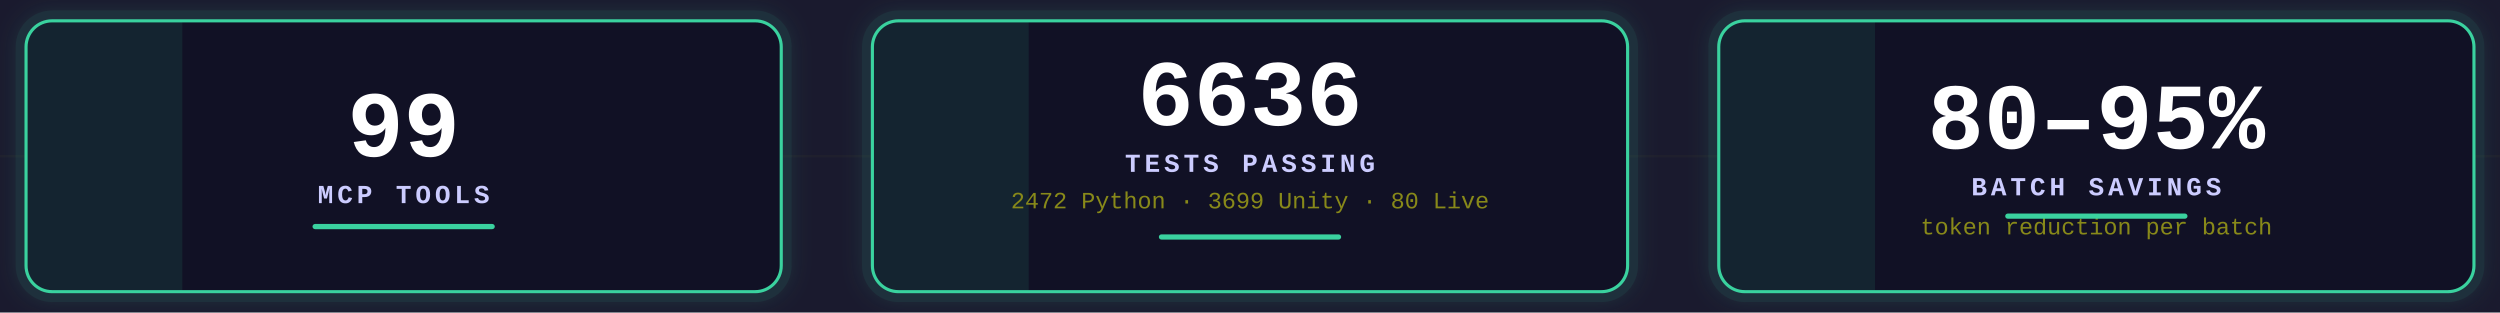
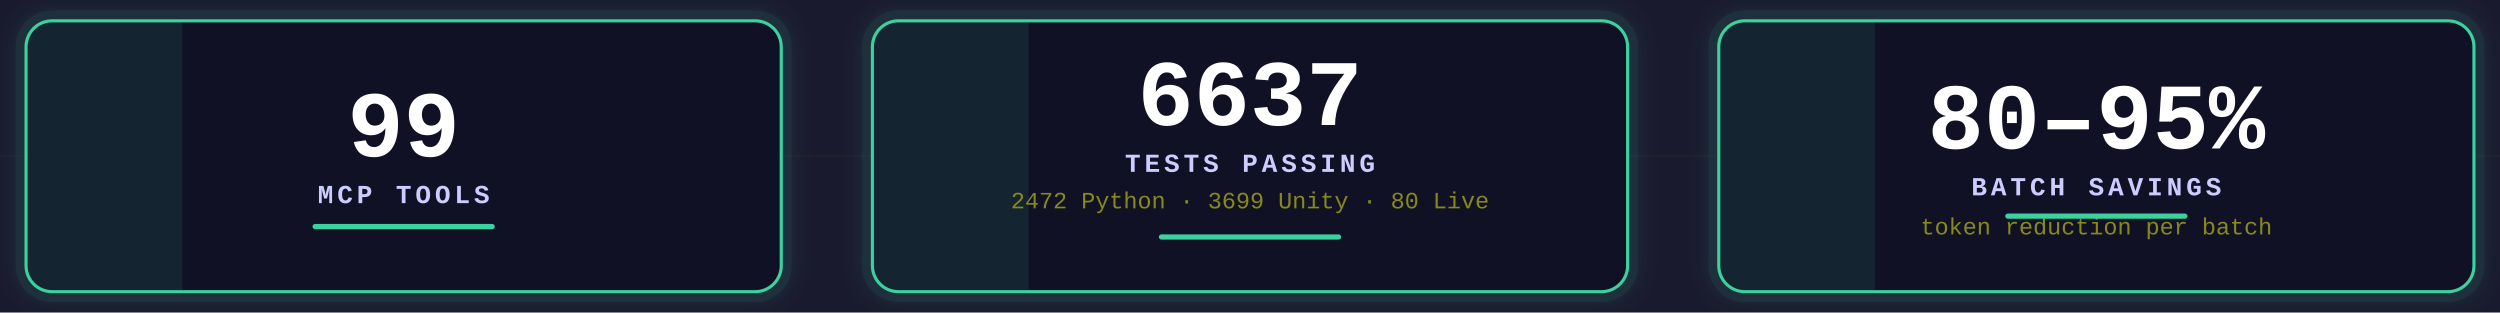
- <svg xmlns="http://www.w3.org/2000/svg" viewBox="0 0 960 120" width="960" height="120" role="img" aria-label="Unity MCP stats: 99 MCP tools, 6636 Tests (2606 Python + 3950 Unity + 80 Live), 80-95% Batch Savings">
+ <svg xmlns="http://www.w3.org/2000/svg" viewBox="0 0 960 120" width="960" height="120" role="img" aria-label="Unity MCP stats: 99 MCP tools, 6637 Tests (2607 Python + 3950 Unity + 80 Live), 80-95% Batch Savings">
  <defs>
    <filter id="sg" x="-25%" y="-30%" width="150%" height="160%">
      <feGaussianBlur stdDeviation="4" result="b" />
      <feMerge>
        <feMergeNode in="b" />
        <feMergeNode in="SourceGraphic" />
      </feMerge>
    </filter>
    <clipPath id="c1">
      <rect x="10" y="8" width="290" height="104" rx="10" />
    </clipPath>
    <clipPath id="c2">
      <rect x="335" y="8" width="290" height="104" rx="10" />
    </clipPath>
    <clipPath id="c3">
      <rect x="660" y="8" width="290" height="104" rx="10" />
    </clipPath>
  </defs>
  <rect width="960" height="120" fill="#1a1a2e" />
  <line x1="0" y1="60" x2="960" y2="60" stroke="#888919" stroke-opacity="0.05" stroke-width="1" />
  <rect x="10" y="8" width="290" height="104" rx="10" fill="none" stroke="#3ad29f" stroke-width="8" opacity="0.12" filter="url(#sg)">
    <animate attributeName="opacity" values="0.25;0.7;0.25" dur="3s" repeatCount="indefinite" begin="0s" />
  </rect>
  <rect x="10" y="8" width="290" height="104" rx="10" fill="#111125" />
  <rect x="10" y="8" width="290" height="104" rx="10" fill="none" stroke="#3ad29f" stroke-width="1.2" />
  <g clip-path="url(#c1)">
    <rect x="10" y="8" width="60" height="104" fill="#3ad29f" fill-opacity="0.10">
      <animateTransform attributeName="transform" type="translate" values="-100,0;400,0" dur="3s" repeatCount="indefinite" begin="0s" />
    </rect>
  </g>
  <text x="155" y="60" text-anchor="middle" font-family="ui-monospace,SFMono-Regular,'SF Mono',Menlo,Consolas,'Liberation Mono',monospace" font-size="36" font-weight="700" fill="#ffffff">99</text>
  <text x="155" y="78" text-anchor="middle" font-family="ui-monospace,SFMono-Regular,'SF Mono',Menlo,Consolas,'Liberation Mono',monospace" font-size="10" font-weight="700" fill="#ccccff" letter-spacing="1.5">MCP TOOLS</text>
  <rect x="120" y="86" width="70" height="2" rx="1" fill="#3ad29f">
    <animate attributeName="opacity" values="0.6;1;0.6" dur="2s" repeatCount="indefinite" begin="0s" />
  </rect>
  <rect x="335" y="8" width="290" height="104" rx="10" fill="none" stroke="#3ad29f" stroke-width="8" opacity="0.12" filter="url(#sg)">
    <animate attributeName="opacity" values="0.25;0.7;0.25" dur="3s" repeatCount="indefinite" begin="0.6s" />
  </rect>
  <rect x="335" y="8" width="290" height="104" rx="10" fill="#111125" />
  <rect x="335" y="8" width="290" height="104" rx="10" fill="none" stroke="#3ad29f" stroke-width="1.2" />
  <g clip-path="url(#c2)">
    <rect x="335" y="8" width="60" height="104" fill="#3ad29f" fill-opacity="0.10">
      <animateTransform attributeName="transform" type="translate" values="-100,0;400,0" dur="3s" repeatCount="indefinite" begin="0.5s" />
    </rect>
  </g>
-   <text x="480" y="48" text-anchor="middle" font-family="ui-monospace,SFMono-Regular,'SF Mono',Menlo,Consolas,'Liberation Mono',monospace" font-size="36" font-weight="700" fill="#ffffff">6636</text>
+   <text x="480" y="48" text-anchor="middle" font-family="ui-monospace,SFMono-Regular,'SF Mono',Menlo,Consolas,'Liberation Mono',monospace" font-size="36" font-weight="700" fill="#ffffff">6637</text>
  <text x="480" y="66" text-anchor="middle" font-family="ui-monospace,SFMono-Regular,'SF Mono',Menlo,Consolas,'Liberation Mono',monospace" font-size="10" font-weight="700" fill="#ccccff" letter-spacing="1.5">TESTS PASSING</text>
  <text x="480" y="80" text-anchor="middle" font-family="ui-monospace,SFMono-Regular,'SF Mono',Menlo,Consolas,'Liberation Mono',monospace" font-size="9" fill="#888919">2472 Python · 3699 Unity · 80 Live</text>
  <rect x="445" y="90" width="70" height="2" rx="1" fill="#3ad29f">
    <animate attributeName="opacity" values="0.6;1;0.6" dur="2s" repeatCount="indefinite" begin="0.4s" />
  </rect>
  <rect x="660" y="8" width="290" height="104" rx="10" fill="none" stroke="#3ad29f" stroke-width="8" opacity="0.12" filter="url(#sg)">
    <animate attributeName="opacity" values="0.25;0.7;0.25" dur="3s" repeatCount="indefinite" begin="1.2s" />
  </rect>
  <rect x="660" y="8" width="290" height="104" rx="10" fill="#111125" />
  <rect x="660" y="8" width="290" height="104" rx="10" fill="none" stroke="#3ad29f" stroke-width="1.2" />
  <g clip-path="url(#c3)">
    <rect x="660" y="8" width="60" height="104" fill="#3ad29f" fill-opacity="0.10">
      <animateTransform attributeName="transform" type="translate" values="-100,0;400,0" dur="3s" repeatCount="indefinite" begin="1.0s" />
    </rect>
  </g>
  <text x="805" y="57" text-anchor="middle" font-family="ui-monospace,SFMono-Regular,'SF Mono',Menlo,Consolas,'Liberation Mono',monospace" font-size="36" font-weight="700" fill="#ffffff">80–95%</text>
  <text x="805" y="75" text-anchor="middle" font-family="ui-monospace,SFMono-Regular,'SF Mono',Menlo,Consolas,'Liberation Mono',monospace" font-size="10" font-weight="700" fill="#ccccff" letter-spacing="1.5">BATCH SAVINGS</text>
  <text x="805" y="90" text-anchor="middle" font-family="ui-monospace,SFMono-Regular,'SF Mono',Menlo,Consolas,'Liberation Mono',monospace" font-size="9" fill="#888919">token reduction per batch</text>
  <rect x="770" y="82" width="70" height="2" rx="1" fill="#3ad29f">
    <animate attributeName="opacity" values="0.6;1;0.6" dur="2s" repeatCount="indefinite" begin="0.8s" />
  </rect>
</svg>
